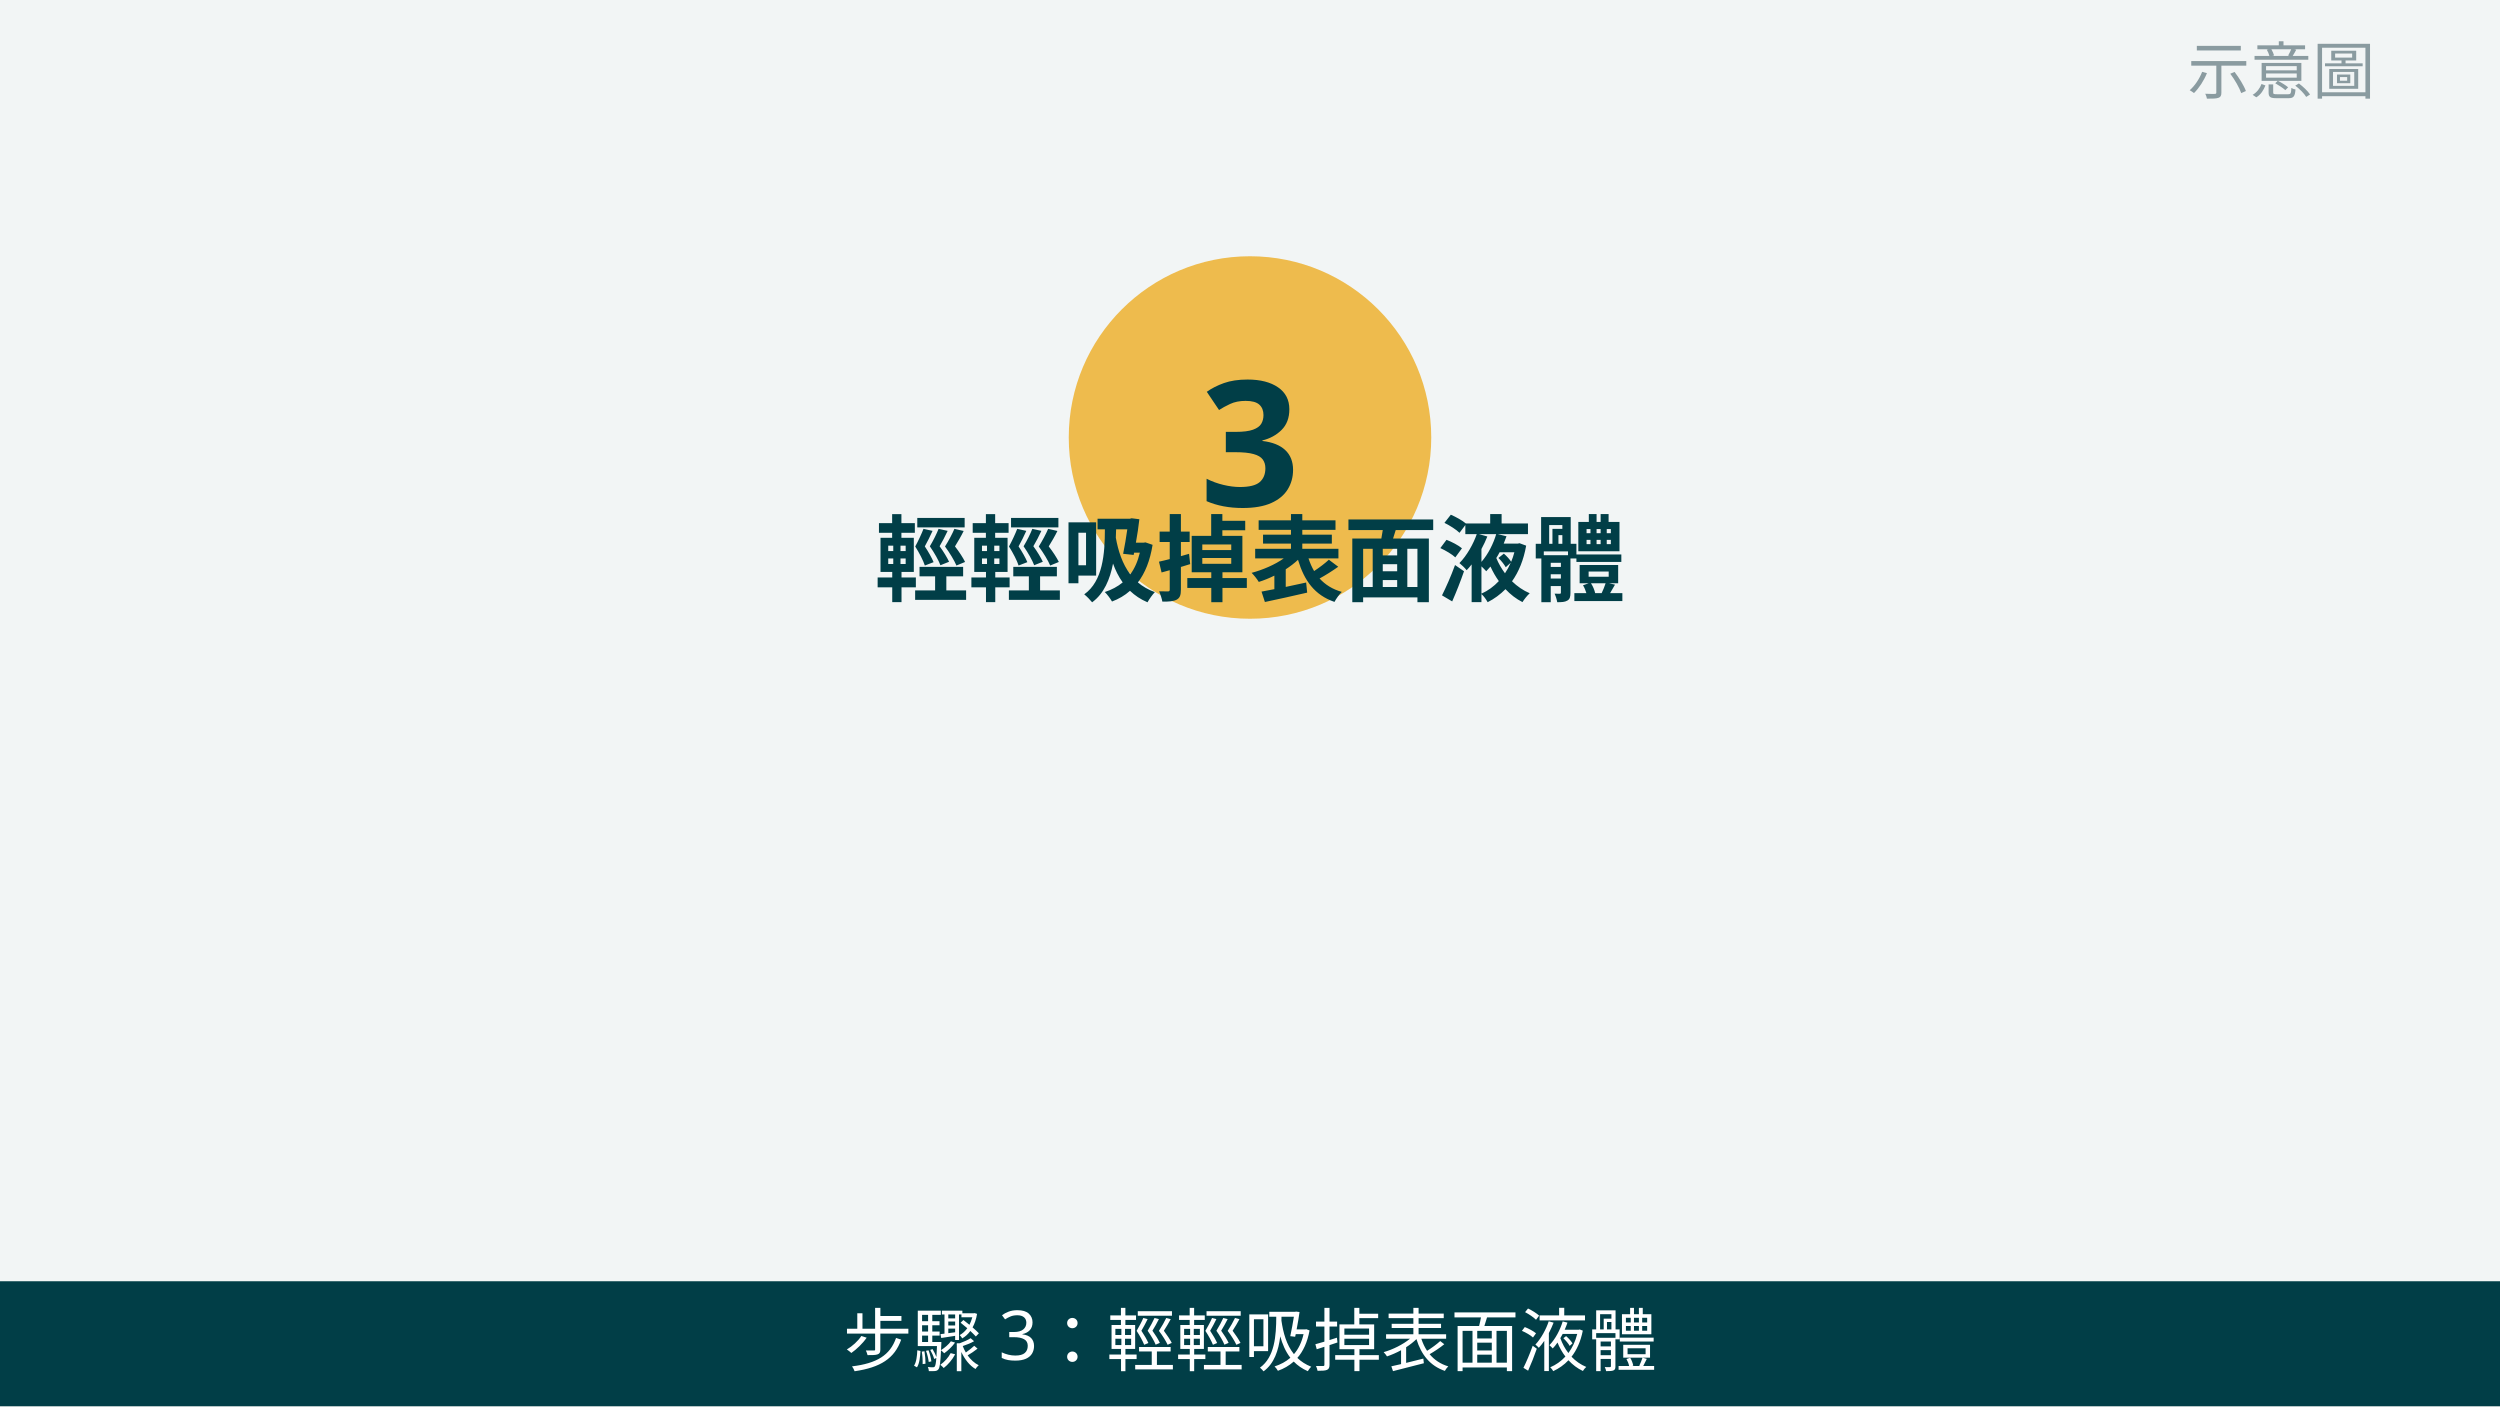
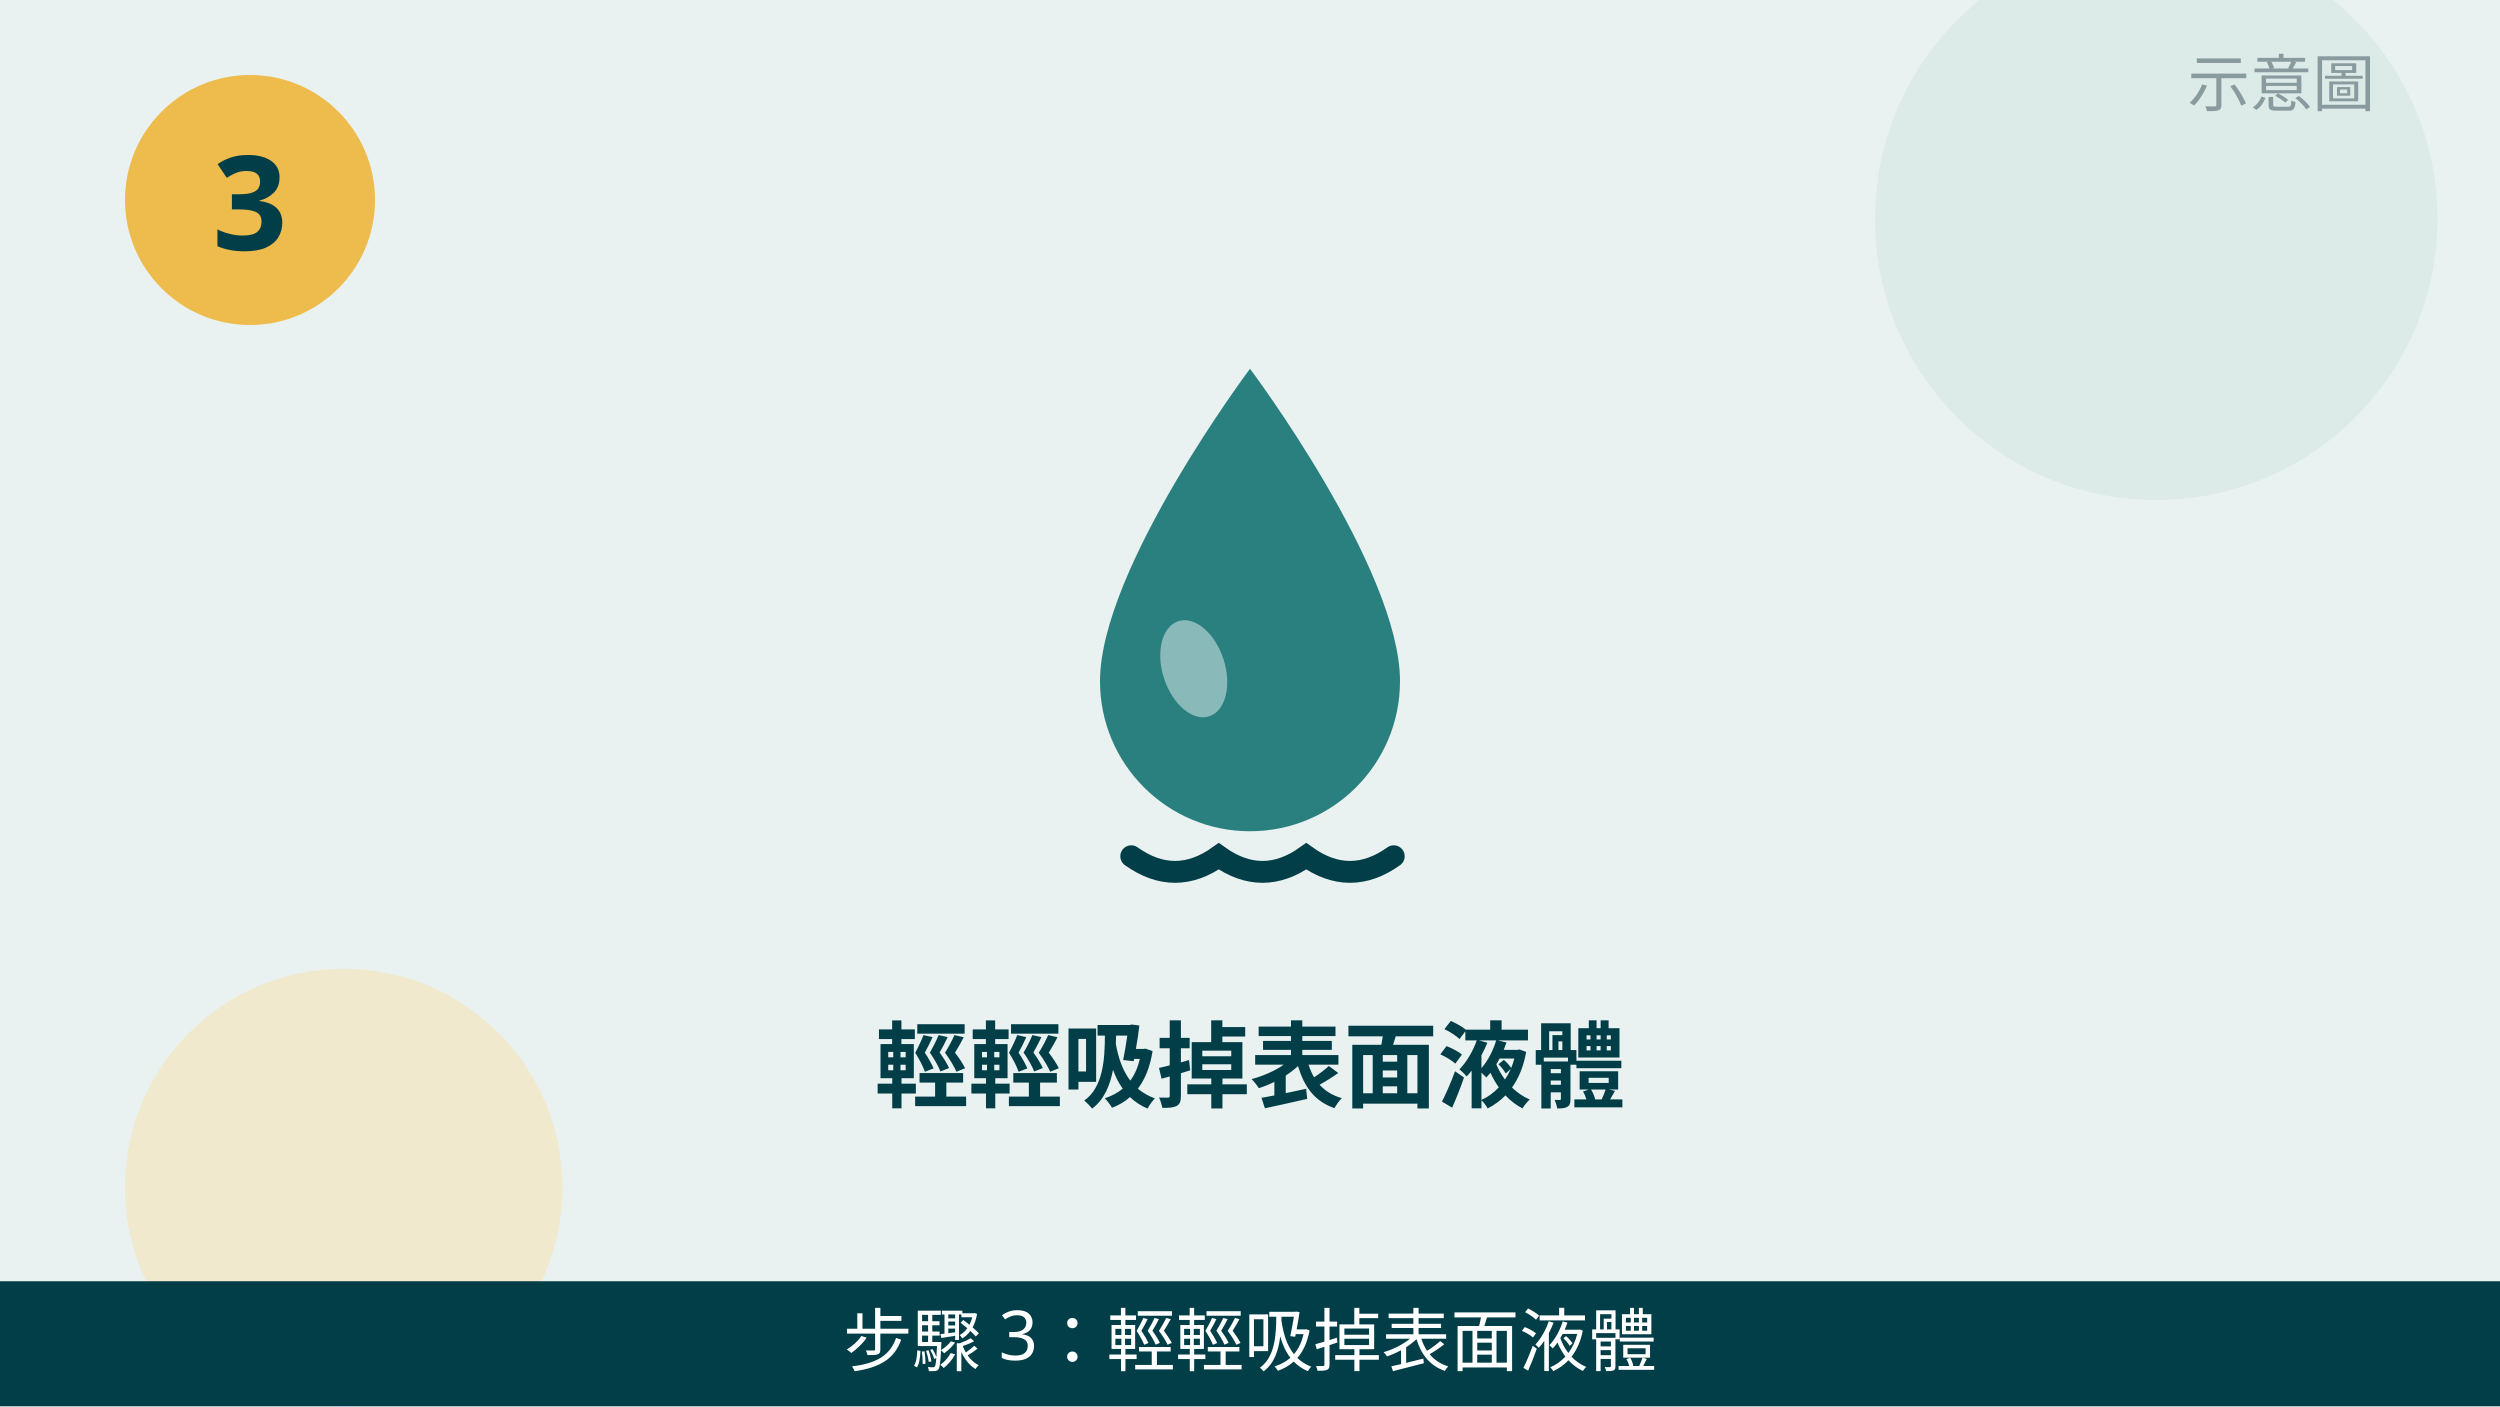
<svg xmlns="http://www.w3.org/2000/svg" width="800" height="450" viewBox="0 0 800 450" font-family="Noto Sans TC, sans-serif">
-   <rect width="800" height="450" fill="#f2f5f5" />
-   <text x="700" y="30" font-size="20" fill="#8a9ba0">示意圖</text>
-   <circle cx="400" cy="140" r="58" fill="#eebb4d" />
-   <text x="400" y="162" font-size="56" fill="#013e47" text-anchor="middle" font-weight="bold">3</text>
-   <text x="400" y="190" font-size="30" fill="#013e47" text-anchor="middle" font-weight="bold">輕輕吸掉表面液體</text>
+   <rect width="800" height="450" fill="#e9f2f1" />
+   <circle cx="690" cy="70" r="90" fill="#dcebe8" />
+   <circle cx="110" cy="380" r="70" fill="#f3e5bd" opacity="0.7" />
+   <text x="700" y="34" font-size="20" fill="#8a9ba0">示意圖</text>
+   <circle cx="80" cy="64" r="40" fill="#eebb4d" />
+   <text x="80" y="80" font-size="42" fill="#013e47" text-anchor="middle" font-weight="bold">3</text>
+   <g transform="translate(300,96)">
+     <path d="M100 22 C100 22 52 86 52 122 A48 48 0 0 0 148 122 C148 86 100 22 100 22 Z" fill="#2a7f7f" />
+     <ellipse cx="82" cy="118" rx="10" ry="16" fill="#ffffff" opacity="0.45" transform="rotate(-18 82 118)" />
+     <path d="M62 178 q14 10 28 0 q14 10 28 0 q14 10 28 0" stroke="#013e47" stroke-width="7" fill="none" stroke-linecap="round" />
+   </g>
+   <text x="400" y="352" font-size="30" fill="#013e47" text-anchor="middle" font-weight="bold">輕輕吸掉表面液體</text>
  <rect x="0" y="410" width="800" height="40" fill="#013e47" />
  <text x="400" y="437" font-size="22" fill="#ffffff" text-anchor="middle">步驟 3：輕輕吸掉表面液體</text>
</svg>
